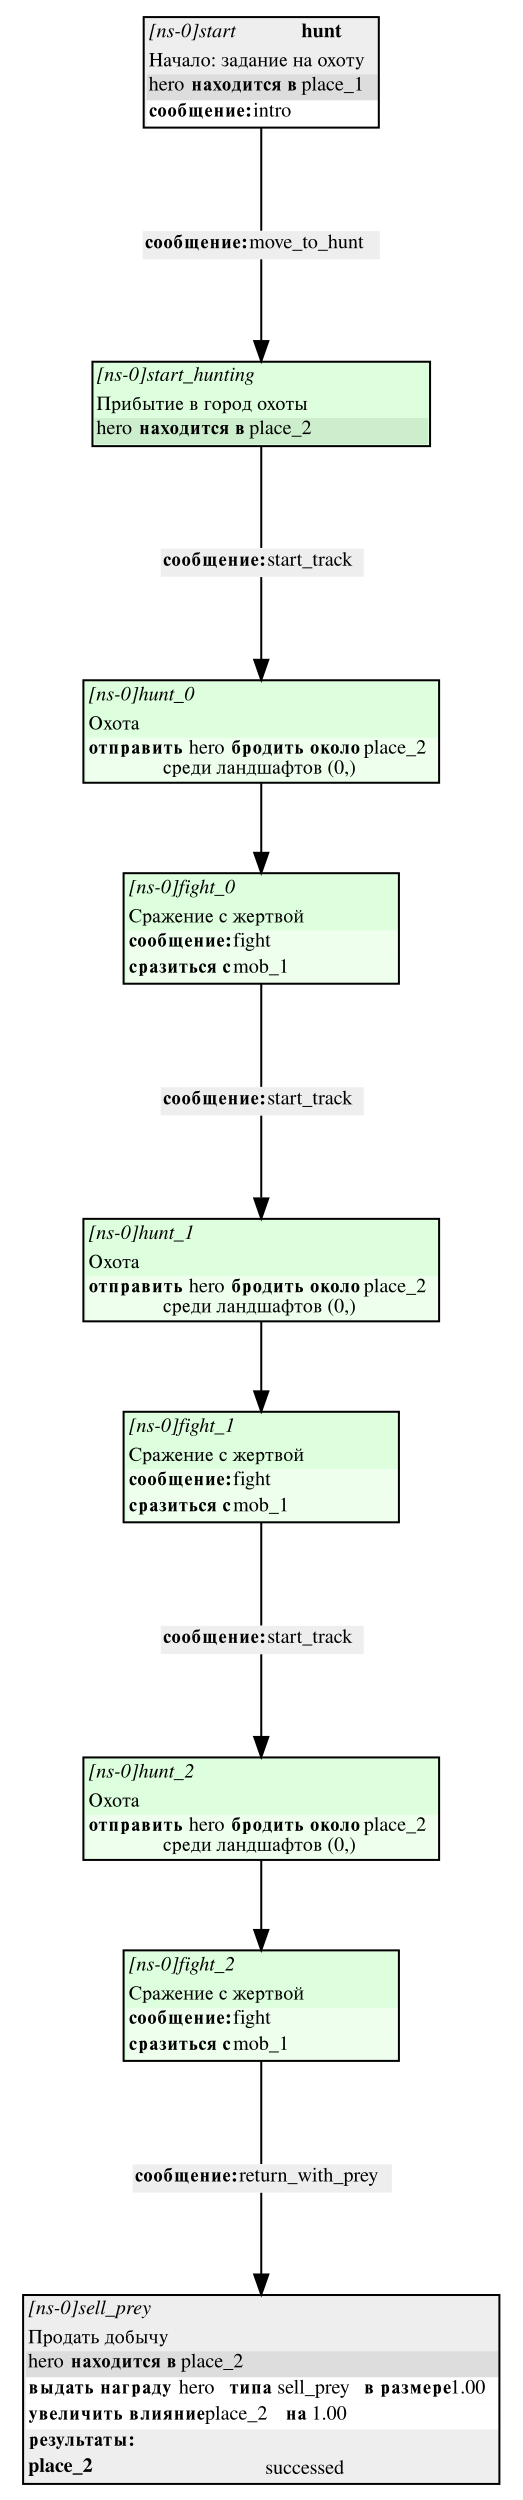
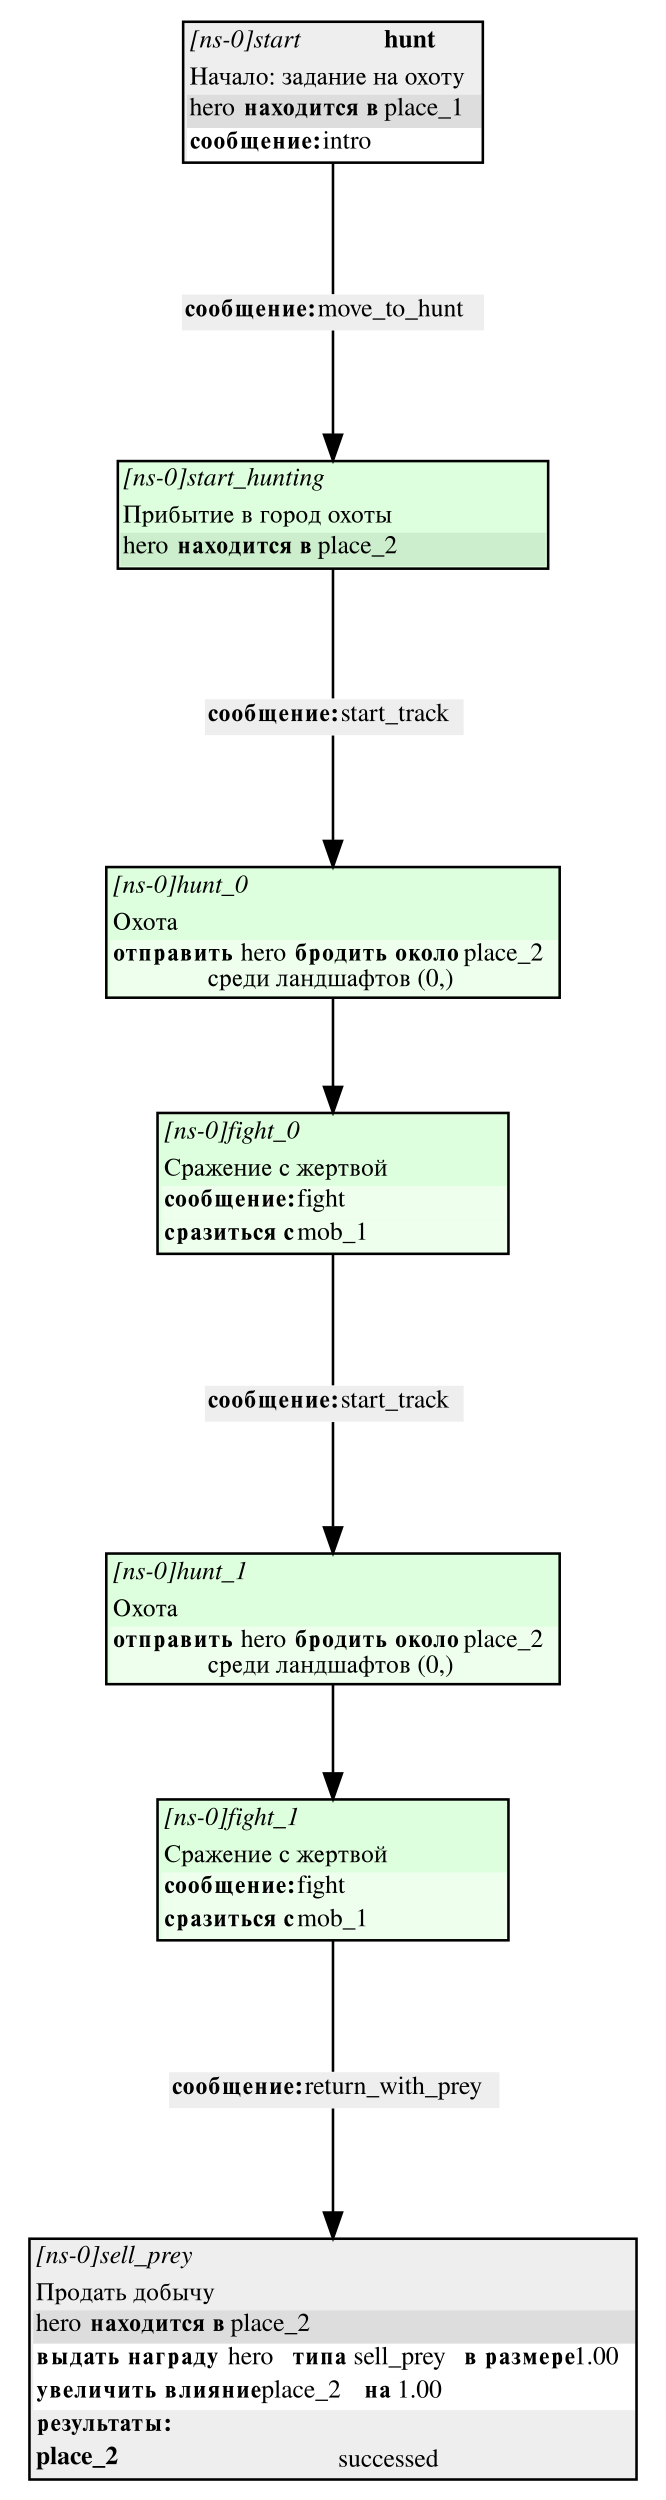
- <svg xmlns="http://www.w3.org/2000/svg" width="260pt" height="1244pt" viewBox="0.00 0.00 260.00 1244.00">
-   <g id="graph0" class="graph" transform="scale(1 1) rotate(0) translate(4 1240)">
-     <polygon fill="white" stroke="white" points="-4,4 -4,-1240 256,-1240 256,4 -4,4" />
+ <svg xmlns="http://www.w3.org/2000/svg" width="260pt" height="976pt" viewBox="0.00 0.00 260.00 976.00">
+   <g id="graph0" class="graph" transform="scale(1 1) rotate(0) translate(4 972)">
+     <polygon fill="white" stroke="white" points="-4,4 -4,-972 256,-972 256,4 -4,4" />
    <g id="node1" class="node">
-       <polygon fill="#ddffdd" stroke="none" points="57.5,-214.5 57.5,-269.5 194.5,-269.5 194.5,-214.5 57.5,-214.5" />
-       <text text-anchor="start" x="60" y="-259.5" font-family="Times,serif" font-style="italic" font-size="10.00">[ns-0]fight_2</text>
-       <text text-anchor="start" x="60" y="-245" font-family="Times,serif" font-size="10.00">Сражение с жертвой</text>
-       <polygon fill="#eeffee" stroke="none" points="59,-228 59,-241 194,-241 194,-228 59,-228" />
-       <text text-anchor="start" x="60" y="-233" font-family="Times,serif" font-weight="bold" font-size="10.00">сообщение:</text>
-       <text text-anchor="start" x="112" y="-233" font-family="Times,serif" font-size="10.00"> fight</text>
-       <polygon fill="#eeffee" stroke="none" points="59,-215 59,-228 194,-228 194,-215 59,-215" />
-       <text text-anchor="start" x="60" y="-220" font-family="Times,serif" font-weight="bold" font-size="10.00">сразиться с</text>
-       <text text-anchor="start" x="112" y="-220" font-family="Times,serif" font-size="10.00">  mob_1</text>
-       <polygon fill="none" stroke="black" points="57.5,-214.5 57.5,-269.5 194.5,-269.5 194.5,-214.5 57.5,-214.5" />
+       <polygon fill="#eeeeee" stroke="none" points="67.5,-908.5 67.5,-963.5 184.5,-963.5 184.5,-908.5 67.5,-908.5" />
+       <text text-anchor="start" x="70" y="-953.5" font-family="Times,serif" font-style="italic" font-size="10.00">[ns-0]start</text>
+       <text text-anchor="start" x="146" y="-953.5" font-family="Times,serif" font-weight="bold" font-size="10.00">hunt</text>
+       <text text-anchor="start" x="70" y="-939" font-family="Times,serif" font-size="10.00">Начало: задание на охоту</text>
+       <polygon fill="#dddddd" stroke="none" points="69,-922 69,-935 184,-935 184,-922 69,-922" />
+       <text text-anchor="start" x="70" y="-927" font-family="Times,serif" font-size="10.00">hero </text>
+       <text text-anchor="start" x="91" y="-927" font-family="Times,serif" font-weight="bold" font-size="10.00">находится в</text>
+       <text text-anchor="start" x="146" y="-927" font-family="Times,serif" font-size="10.00"> place_1</text>
+       <polygon fill="#ffffff" stroke="none" points="69,-909 69,-922 184,-922 184,-909 69,-909" />
+       <text text-anchor="start" x="70" y="-914" font-family="Times,serif" font-weight="bold" font-size="10.00">сообщение:</text>
+       <text text-anchor="start" x="122" y="-914" font-family="Times,serif" font-size="10.00"> intro</text>
+       <polygon fill="none" stroke="black" points="67.5,-908.5 67.5,-963.5 184.5,-963.5 184.5,-908.5 67.5,-908.5" />
    </g>
-     <g id="node12" class="node">
-       <polygon fill="#eeeeee" stroke="none" points="62,-149 62,-163 191,-163 191,-149 62,-149" />
-       <text text-anchor="start" x="63" y="-154.5" font-family="Times,serif" font-weight="bold" font-size="10.00">сообщение:</text>
-       <text text-anchor="start" x="115" y="-154.5" font-family="Times,serif" font-size="10.00"> return_with_prey</text>
+     <g id="node11" class="node">
+       <polygon fill="#eeeeee" stroke="none" points="67,-843 67,-857 185,-857 185,-843 67,-843" />
+       <text text-anchor="start" x="68" y="-848.5" font-family="Times,serif" font-weight="bold" font-size="10.00">сообщение:</text>
+       <text text-anchor="start" x="120" y="-848.5" font-family="Times,serif" font-size="10.00"> move_to_hunt</text>
    </g>
-     <g id="edge8" class="edge">
-       <path fill="none" stroke="black" d="M126,-214.422C126,-196.349 126,-173.853 126,-163.177" />
+     <g id="edge9" class="edge">
+       <path fill="none" stroke="black" d="M126,-908.422C126,-890.349 126,-867.853 126,-857.177" />
    </g>
    <g id="node2" class="node">
-       <polygon fill="#eeeeee" stroke="none" points="67.5,-1176.5 67.5,-1231.5 184.5,-1231.5 184.5,-1176.5 67.5,-1176.5" />
-       <text text-anchor="start" x="70" y="-1221.5" font-family="Times,serif" font-style="italic" font-size="10.00">[ns-0]start</text>
-       <text text-anchor="start" x="146" y="-1221.5" font-family="Times,serif" font-weight="bold" font-size="10.00">hunt</text>
-       <text text-anchor="start" x="70" y="-1207" font-family="Times,serif" font-size="10.00">Начало: задание на охоту</text>
-       <polygon fill="#dddddd" stroke="none" points="69,-1190 69,-1203 184,-1203 184,-1190 69,-1190" />
-       <text text-anchor="start" x="70" y="-1195" font-family="Times,serif" font-size="10.00">hero </text>
-       <text text-anchor="start" x="91" y="-1195" font-family="Times,serif" font-weight="bold" font-size="10.00">находится в</text>
-       <text text-anchor="start" x="146" y="-1195" font-family="Times,serif" font-size="10.00"> place_1</text>
-       <polygon fill="#ffffff" stroke="none" points="69,-1177 69,-1190 184,-1190 184,-1177 69,-1177" />
-       <text text-anchor="start" x="70" y="-1182" font-family="Times,serif" font-weight="bold" font-size="10.00">сообщение:</text>
-       <text text-anchor="start" x="122" y="-1182" font-family="Times,serif" font-size="10.00"> intro</text>
-       <polygon fill="none" stroke="black" points="67.5,-1176.5 67.5,-1231.5 184.5,-1231.5 184.5,-1176.5 67.5,-1176.5" />
-     </g>
-     <g id="node14" class="node">
-       <polygon fill="#eeeeee" stroke="none" points="67,-1111 67,-1125 185,-1125 185,-1111 67,-1111" />
-       <text text-anchor="start" x="68" y="-1116.5" font-family="Times,serif" font-weight="bold" font-size="10.00">сообщение:</text>
-       <text text-anchor="start" x="120" y="-1116.5" font-family="Times,serif" font-size="10.00"> move_to_hunt</text>
-     </g>
-     <g id="edge12" class="edge">
-       <path fill="none" stroke="black" d="M126,-1176.42C126,-1158.35 126,-1135.85 126,-1125.18" />
-     </g>
-     <g id="node3" class="node">
      <polygon fill="#eeeeee" stroke="none" points="7.5,-4 7.5,-98 244.5,-98 244.5,-4 7.5,-4" />
      <text text-anchor="start" x="10" y="-88.5" font-family="Times,serif" font-style="italic" font-size="10.00">[ns-0]sell_prey</text>
      <text text-anchor="start" x="10" y="-74" font-family="Times,serif" font-size="10.00">Продать добычу</text>
      <polygon fill="#dddddd" stroke="none" points="9,-57 9,-70 244,-70 244,-57 9,-57" />
      <text text-anchor="start" x="10" y="-62" font-family="Times,serif" font-size="10.00">hero </text>
      <text text-anchor="start" x="31" y="-62" font-family="Times,serif" font-weight="bold" font-size="10.00">находится в</text>
      <text text-anchor="start" x="86" y="-62" font-family="Times,serif" font-size="10.00"> place_2</text>
      <polygon fill="#ffffff" stroke="none" points="9,-44 9,-57 244,-57 244,-44 9,-44" />
      <text text-anchor="start" x="10" y="-49" font-family="Times,serif" font-weight="bold" font-size="10.00">выдать награду </text>
      <text text-anchor="start" x="85" y="-49" font-family="Times,serif" font-size="10.00">  hero </text>
      <text text-anchor="start" x="110" y="-49" font-family="Times,serif" font-weight="bold" font-size="10.00">типа </text>
      <text text-anchor="start" x="134" y="-49" font-family="Times,serif" font-size="10.00"> sell_prey </text>
      <text text-anchor="start" x="177" y="-49" font-family="Times,serif" font-weight="bold" font-size="10.00">в размере</text>
      <text text-anchor="start" x="220" y="-49" font-family="Times,serif" font-size="10.00"> 1.00</text>
      <polygon fill="#ffffff" stroke="none" points="9,-31 9,-44 244,-44 244,-31 9,-31" />
      <text text-anchor="start" x="10" y="-36" font-family="Times,serif" font-weight="bold" font-size="10.00">увеличить влияние </text>
      <text text-anchor="start" x="98" y="-36" font-family="Times,serif" font-size="10.00">  place_2 </text>
      <text text-anchor="start" x="138" y="-36" font-family="Times,serif" font-weight="bold" font-size="10.00">на </text>
      <text text-anchor="start" x="151" y="-36" font-family="Times,serif" font-size="10.00"> 1.00</text>
      <polygon fill="#eeeeee" stroke="none" points="9,-18 9,-31 244,-31 244,-18 9,-18" />
      <text text-anchor="start" x="10" y="-23" font-family="Times,serif" font-weight="bold" font-size="10.00">результаты:</text>
      <text text-anchor="start" x="10" y="-10" font-family="Times,serif" font-weight="bold" font-size="10.00">place_2</text>
      <text text-anchor="start" x="128" y="-9" font-family="Times,serif" font-size="10.00">successed</text>
      <polygon fill="none" stroke="black" points="7.5,-4 7.5,-98 244.5,-98 244.5,-4 7.5,-4" />
    </g>
-     <g id="node4" class="node">
-       <polygon fill="#ddffdd" stroke="none" points="57.5,-750.5 57.5,-805.5 194.5,-805.5 194.5,-750.5 57.5,-750.5" />
-       <text text-anchor="start" x="60" y="-795.5" font-family="Times,serif" font-style="italic" font-size="10.00">[ns-0]fight_0</text>
-       <text text-anchor="start" x="60" y="-781" font-family="Times,serif" font-size="10.00">Сражение с жертвой</text>
-       <polygon fill="#eeffee" stroke="none" points="59,-764 59,-777 194,-777 194,-764 59,-764" />
-       <text text-anchor="start" x="60" y="-769" font-family="Times,serif" font-weight="bold" font-size="10.00">сообщение:</text>
-       <text text-anchor="start" x="112" y="-769" font-family="Times,serif" font-size="10.00"> fight</text>
-       <polygon fill="#eeffee" stroke="none" points="59,-751 59,-764 194,-764 194,-751 59,-751" />
-       <text text-anchor="start" x="60" y="-756" font-family="Times,serif" font-weight="bold" font-size="10.00">сразиться с</text>
-       <text text-anchor="start" x="112" y="-756" font-family="Times,serif" font-size="10.00">  mob_1</text>
-       <polygon fill="none" stroke="black" points="57.5,-750.5 57.5,-805.5 194.5,-805.5 194.5,-750.5 57.5,-750.5" />
-     </g>
-     <g id="node10" class="node">
-       <polygon fill="#eeeeee" stroke="none" points="76,-685 76,-699 177,-699 177,-685 76,-685" />
-       <text text-anchor="start" x="77" y="-690.5" font-family="Times,serif" font-weight="bold" font-size="10.00">сообщение:</text>
-       <text text-anchor="start" x="129" y="-690.5" font-family="Times,serif" font-size="10.00"> start_track</text>
-     </g>
-     <g id="edge1" class="edge">
-       <path fill="none" stroke="black" d="M126,-750.422C126,-732.349 126,-709.853 126,-699.177" />
-     </g>
-     <g id="node5" class="node">
+     <g id="node3" class="node">
      <polygon fill="#ddffdd" stroke="none" points="57.5,-482.5 57.5,-537.5 194.5,-537.5 194.5,-482.5 57.5,-482.5" />
-       <text text-anchor="start" x="60" y="-527.5" font-family="Times,serif" font-style="italic" font-size="10.00">[ns-0]fight_1</text>
+       <text text-anchor="start" x="60" y="-527.5" font-family="Times,serif" font-style="italic" font-size="10.00">[ns-0]fight_0</text>
      <text text-anchor="start" x="60" y="-513" font-family="Times,serif" font-size="10.00">Сражение с жертвой</text>
      <polygon fill="#eeffee" stroke="none" points="59,-496 59,-509 194,-509 194,-496 59,-496" />
      <text text-anchor="start" x="60" y="-501" font-family="Times,serif" font-weight="bold" font-size="10.00">сообщение:</text>
      <text text-anchor="start" x="112" y="-501" font-family="Times,serif" font-size="10.00"> fight</text>
      <polygon fill="#eeffee" stroke="none" points="59,-483 59,-496 194,-496 194,-483 59,-483" />
      <text text-anchor="start" x="60" y="-488" font-family="Times,serif" font-weight="bold" font-size="10.00">сразиться с</text>
      <text text-anchor="start" x="112" y="-488" font-family="Times,serif" font-size="10.00">  mob_1</text>
      <polygon fill="none" stroke="black" points="57.5,-482.5 57.5,-537.5 194.5,-537.5 194.5,-482.5 57.5,-482.5" />
    </g>
-     <g id="node11" class="node">
+     <g id="node8" class="node">
      <polygon fill="#eeeeee" stroke="none" points="76,-417 76,-431 177,-431 177,-417 76,-417" />
      <text text-anchor="start" x="77" y="-422.5" font-family="Times,serif" font-weight="bold" font-size="10.00">сообщение:</text>
      <text text-anchor="start" x="129" y="-422.5" font-family="Times,serif" font-size="10.00"> start_track</text>
    </g>
-     <g id="edge4" class="edge">
+     <g id="edge1" class="edge">
      <path fill="none" stroke="black" d="M126,-482.422C126,-464.349 126,-441.853 126,-431.177" />
    </g>
-     <g id="node6" class="node">
-       <polygon fill="#ddffdd" stroke="none" points="37.5,-850.5 37.5,-901.5 214.5,-901.5 214.5,-850.5 37.5,-850.5" />
-       <text text-anchor="start" x="40" y="-891.5" font-family="Times,serif" font-style="italic" font-size="10.00">[ns-0]hunt_0</text>
-       <text text-anchor="start" x="40" y="-877" font-family="Times,serif" font-size="10.00">Охота</text>
-       <polygon fill="#eeffee" stroke="none" points="39,-851 39,-873 214,-873 214,-851 39,-851" />
-       <text text-anchor="start" x="40" y="-865" font-family="Times,serif" font-weight="bold" font-size="10.00">отправить </text>
-       <text text-anchor="start" x="90" y="-865" font-family="Times,serif" font-size="10.00"> hero</text>
-       <text text-anchor="start" x="111" y="-865" font-family="Times,serif" font-weight="bold" font-size="10.00">бродить около</text>
-       <text text-anchor="start" x="177" y="-865" font-family="Times,serif" font-size="10.00"> place_2</text>
-       <text text-anchor="start" x="77" y="-855" font-family="Times,serif" font-size="10.00"> среди ландшафтов (0,)</text>
-       <polygon fill="none" stroke="black" points="37.5,-850.5 37.5,-901.5 214.5,-901.5 214.5,-850.5 37.5,-850.5" />
+     <g id="node4" class="node">
+       <polygon fill="#ddffdd" stroke="none" points="57.5,-214.5 57.5,-269.5 194.5,-269.5 194.5,-214.5 57.5,-214.5" />
+       <text text-anchor="start" x="60" y="-259.5" font-family="Times,serif" font-style="italic" font-size="10.00">[ns-0]fight_1</text>
+       <text text-anchor="start" x="60" y="-245" font-family="Times,serif" font-size="10.00">Сражение с жертвой</text>
+       <polygon fill="#eeffee" stroke="none" points="59,-228 59,-241 194,-241 194,-228 59,-228" />
+       <text text-anchor="start" x="60" y="-233" font-family="Times,serif" font-weight="bold" font-size="10.00">сообщение:</text>
+       <text text-anchor="start" x="112" y="-233" font-family="Times,serif" font-size="10.00"> fight</text>
+       <polygon fill="#eeffee" stroke="none" points="59,-215 59,-228 194,-228 194,-215 59,-215" />
+       <text text-anchor="start" x="60" y="-220" font-family="Times,serif" font-weight="bold" font-size="10.00">сразиться с</text>
+       <text text-anchor="start" x="112" y="-220" font-family="Times,serif" font-size="10.00">  mob_1</text>
+       <polygon fill="none" stroke="black" points="57.5,-214.5 57.5,-269.5 194.5,-269.5 194.5,-214.5 57.5,-214.5" />
    </g>
-     <g id="edge7" class="edge">
-       <path fill="none" stroke="black" d="M126,-850.278C126,-839.814 126,-827.404 126,-815.894" />
-       <polygon fill="black" stroke="black" points="129.5,-815.66 126,-805.66 122.5,-815.66 129.5,-815.66" />
+     <g id="node9" class="node">
+       <polygon fill="#eeeeee" stroke="none" points="62,-149 62,-163 191,-163 191,-149 62,-149" />
+       <text text-anchor="start" x="63" y="-154.5" font-family="Times,serif" font-weight="bold" font-size="10.00">сообщение:</text>
+       <text text-anchor="start" x="115" y="-154.5" font-family="Times,serif" font-size="10.00"> return_with_prey</text>
    </g>
-     <g id="node7" class="node">
+     <g id="edge5" class="edge">
+       <path fill="none" stroke="black" d="M126,-214.422C126,-196.349 126,-173.853 126,-163.177" />
+     </g>
+     <g id="node5" class="node">
      <polygon fill="#ddffdd" stroke="none" points="37.5,-582.5 37.5,-633.5 214.5,-633.5 214.5,-582.5 37.5,-582.5" />
-       <text text-anchor="start" x="40" y="-623.5" font-family="Times,serif" font-style="italic" font-size="10.00">[ns-0]hunt_1</text>
+       <text text-anchor="start" x="40" y="-623.5" font-family="Times,serif" font-style="italic" font-size="10.00">[ns-0]hunt_0</text>
      <text text-anchor="start" x="40" y="-609" font-family="Times,serif" font-size="10.00">Охота</text>
      <polygon fill="#eeffee" stroke="none" points="39,-583 39,-605 214,-605 214,-583 39,-583" />
      <text text-anchor="start" x="40" y="-597" font-family="Times,serif" font-weight="bold" font-size="10.00">отправить </text>
      <text text-anchor="start" x="90" y="-597" font-family="Times,serif" font-size="10.00"> hero</text>
      <text text-anchor="start" x="111" y="-597" font-family="Times,serif" font-weight="bold" font-size="10.00">бродить около</text>
      <text text-anchor="start" x="177" y="-597" font-family="Times,serif" font-size="10.00"> place_2</text>
      <text text-anchor="start" x="77" y="-587" font-family="Times,serif" font-size="10.00"> среди ландшафтов (0,)</text>
      <polygon fill="none" stroke="black" points="37.5,-582.5 37.5,-633.5 214.5,-633.5 214.5,-582.5 37.5,-582.5" />
    </g>
-     <g id="edge3" class="edge">
+     <g id="edge4" class="edge">
      <path fill="none" stroke="black" d="M126,-582.278C126,-571.814 126,-559.404 126,-547.894" />
      <polygon fill="black" stroke="black" points="129.5,-547.66 126,-537.66 122.5,-547.66 129.5,-547.66" />
    </g>
-     <g id="node8" class="node">
+     <g id="node6" class="node">
      <polygon fill="#ddffdd" stroke="none" points="37.5,-314.5 37.5,-365.5 214.5,-365.5 214.5,-314.5 37.5,-314.5" />
-       <text text-anchor="start" x="40" y="-355.5" font-family="Times,serif" font-style="italic" font-size="10.00">[ns-0]hunt_2</text>
+       <text text-anchor="start" x="40" y="-355.5" font-family="Times,serif" font-style="italic" font-size="10.00">[ns-0]hunt_1</text>
      <text text-anchor="start" x="40" y="-341" font-family="Times,serif" font-size="10.00">Охота</text>
      <polygon fill="#eeffee" stroke="none" points="39,-315 39,-337 214,-337 214,-315 39,-315" />
      <text text-anchor="start" x="40" y="-329" font-family="Times,serif" font-weight="bold" font-size="10.00">отправить </text>
      <text text-anchor="start" x="90" y="-329" font-family="Times,serif" font-size="10.00"> hero</text>
      <text text-anchor="start" x="111" y="-329" font-family="Times,serif" font-weight="bold" font-size="10.00">бродить около</text>
      <text text-anchor="start" x="177" y="-329" font-family="Times,serif" font-size="10.00"> place_2</text>
      <text text-anchor="start" x="77" y="-319" font-family="Times,serif" font-size="10.00"> среди ландшафтов (0,)</text>
      <polygon fill="none" stroke="black" points="37.5,-314.5 37.5,-365.5 214.5,-365.5 214.5,-314.5 37.5,-314.5" />
    </g>
-     <g id="edge6" class="edge">
+     <g id="edge3" class="edge">
      <path fill="none" stroke="black" d="M126,-314.278C126,-303.814 126,-291.404 126,-279.894" />
      <polygon fill="black" stroke="black" points="129.5,-279.66 126,-269.66 122.5,-279.66 129.5,-279.66" />
    </g>
-     <g id="node9" class="node">
-       <polygon fill="#ddffdd" stroke="none" points="42,-1018 42,-1060 210,-1060 210,-1018 42,-1018" />
-       <text text-anchor="start" x="44" y="-1050.5" font-family="Times,serif" font-style="italic" font-size="10.00">[ns-0]start_hunting</text>
-       <text text-anchor="start" x="44" y="-1036" font-family="Times,serif" font-size="10.00">Прибытие в город охоты</text>
-       <polygon fill="#cceecc" stroke="none" points="43,-1019 43,-1032 209,-1032 209,-1019 43,-1019" />
-       <text text-anchor="start" x="44" y="-1024" font-family="Times,serif" font-size="10.00">hero </text>
-       <text text-anchor="start" x="65" y="-1024" font-family="Times,serif" font-weight="bold" font-size="10.00">находится в</text>
-       <text text-anchor="start" x="120" y="-1024" font-family="Times,serif" font-size="10.00"> place_2</text>
-       <polygon fill="none" stroke="black" points="42,-1018 42,-1060 210,-1060 210,-1018 42,-1018" />
+     <g id="node7" class="node">
+       <polygon fill="#ddffdd" stroke="none" points="42,-750 42,-792 210,-792 210,-750 42,-750" />
+       <text text-anchor="start" x="44" y="-782.5" font-family="Times,serif" font-style="italic" font-size="10.00">[ns-0]start_hunting</text>
+       <text text-anchor="start" x="44" y="-768" font-family="Times,serif" font-size="10.00">Прибытие в город охоты</text>
+       <polygon fill="#cceecc" stroke="none" points="43,-751 43,-764 209,-764 209,-751 43,-751" />
+       <text text-anchor="start" x="44" y="-756" font-family="Times,serif" font-size="10.00">hero </text>
+       <text text-anchor="start" x="65" y="-756" font-family="Times,serif" font-weight="bold" font-size="10.00">находится в</text>
+       <text text-anchor="start" x="120" y="-756" font-family="Times,serif" font-size="10.00"> place_2</text>
+       <polygon fill="none" stroke="black" points="42,-750 42,-792 210,-792 210,-750 42,-750" />
    </g>
-     <g id="node13" class="node">
-       <polygon fill="#eeeeee" stroke="none" points="76,-953 76,-967 177,-967 177,-953 76,-953" />
-       <text text-anchor="start" x="77" y="-958.5" font-family="Times,serif" font-weight="bold" font-size="10.00">сообщение:</text>
-       <text text-anchor="start" x="129" y="-958.5" font-family="Times,serif" font-size="10.00"> start_track</text>
+     <g id="node10" class="node">
+       <polygon fill="#eeeeee" stroke="none" points="76,-685 76,-699 177,-699 177,-685 76,-685" />
+       <text text-anchor="start" x="77" y="-690.5" font-family="Times,serif" font-weight="bold" font-size="10.00">сообщение:</text>
+       <text text-anchor="start" x="129" y="-690.5" font-family="Times,serif" font-size="10.00"> start_track</text>
    </g>
-     <g id="edge10" class="edge">
-       <path fill="none" stroke="black" d="M126,-1017.77C126,-1001.02 126,-978.253 126,-967.342" />
+     <g id="edge7" class="edge">
+       <path fill="none" stroke="black" d="M126,-749.769C126,-733.015 126,-710.253 126,-699.342" />
    </g>
    <g id="edge2" class="edge">
+       <path fill="none" stroke="black" d="M126,-416.837C126,-408.121 126,-391.531 126,-376.086" />
+       <polygon fill="black" stroke="black" points="129.5,-375.686 126,-365.686 122.5,-375.686 129.5,-375.686" />
+     </g>
+     <g id="edge6" class="edge">
+       <path fill="none" stroke="black" d="M126,-148.865C126,-140.545 126,-124.829 126,-108.44" />
+       <polygon fill="black" stroke="black" points="129.5,-108.209 126,-98.209 122.5,-108.209 129.5,-108.209" />
+     </g>
+     <g id="edge8" class="edge">
      <path fill="none" stroke="black" d="M126,-684.837C126,-676.121 126,-659.531 126,-644.086" />
      <polygon fill="black" stroke="black" points="129.5,-643.686 126,-633.686 122.5,-643.686 129.5,-643.686" />
    </g>
-     <g id="edge5" class="edge">
-       <path fill="none" stroke="black" d="M126,-416.837C126,-408.121 126,-391.531 126,-376.086" />
-       <polygon fill="black" stroke="black" points="129.5,-375.686 126,-365.686 122.5,-375.686 129.5,-375.686" />
-     </g>
-     <g id="edge9" class="edge">
-       <path fill="none" stroke="black" d="M126,-148.865C126,-140.545 126,-124.829 126,-108.44" />
-       <polygon fill="black" stroke="black" points="129.5,-108.209 126,-98.209 122.5,-108.209 129.5,-108.209" />
-     </g>
-     <g id="edge11" class="edge">
-       <path fill="none" stroke="black" d="M126,-952.837C126,-944.121 126,-927.531 126,-912.086" />
-       <polygon fill="black" stroke="black" points="129.5,-911.686 126,-901.686 122.5,-911.686 129.5,-911.686" />
-     </g>
-     <g id="edge13" class="edge">
-       <path fill="none" stroke="black" d="M126,-1110.96C126,-1102.2 126,-1085.38 126,-1070.31" />
-       <polygon fill="black" stroke="black" points="129.5,-1070.28 126,-1060.28 122.5,-1070.28 129.5,-1070.28" />
+     <g id="edge10" class="edge">
+       <path fill="none" stroke="black" d="M126,-842.958C126,-834.201 126,-817.379 126,-802.312" />
+       <polygon fill="black" stroke="black" points="129.5,-802.281 126,-792.281 122.5,-802.281 129.5,-802.281" />
    </g>
  </g>
</svg>
